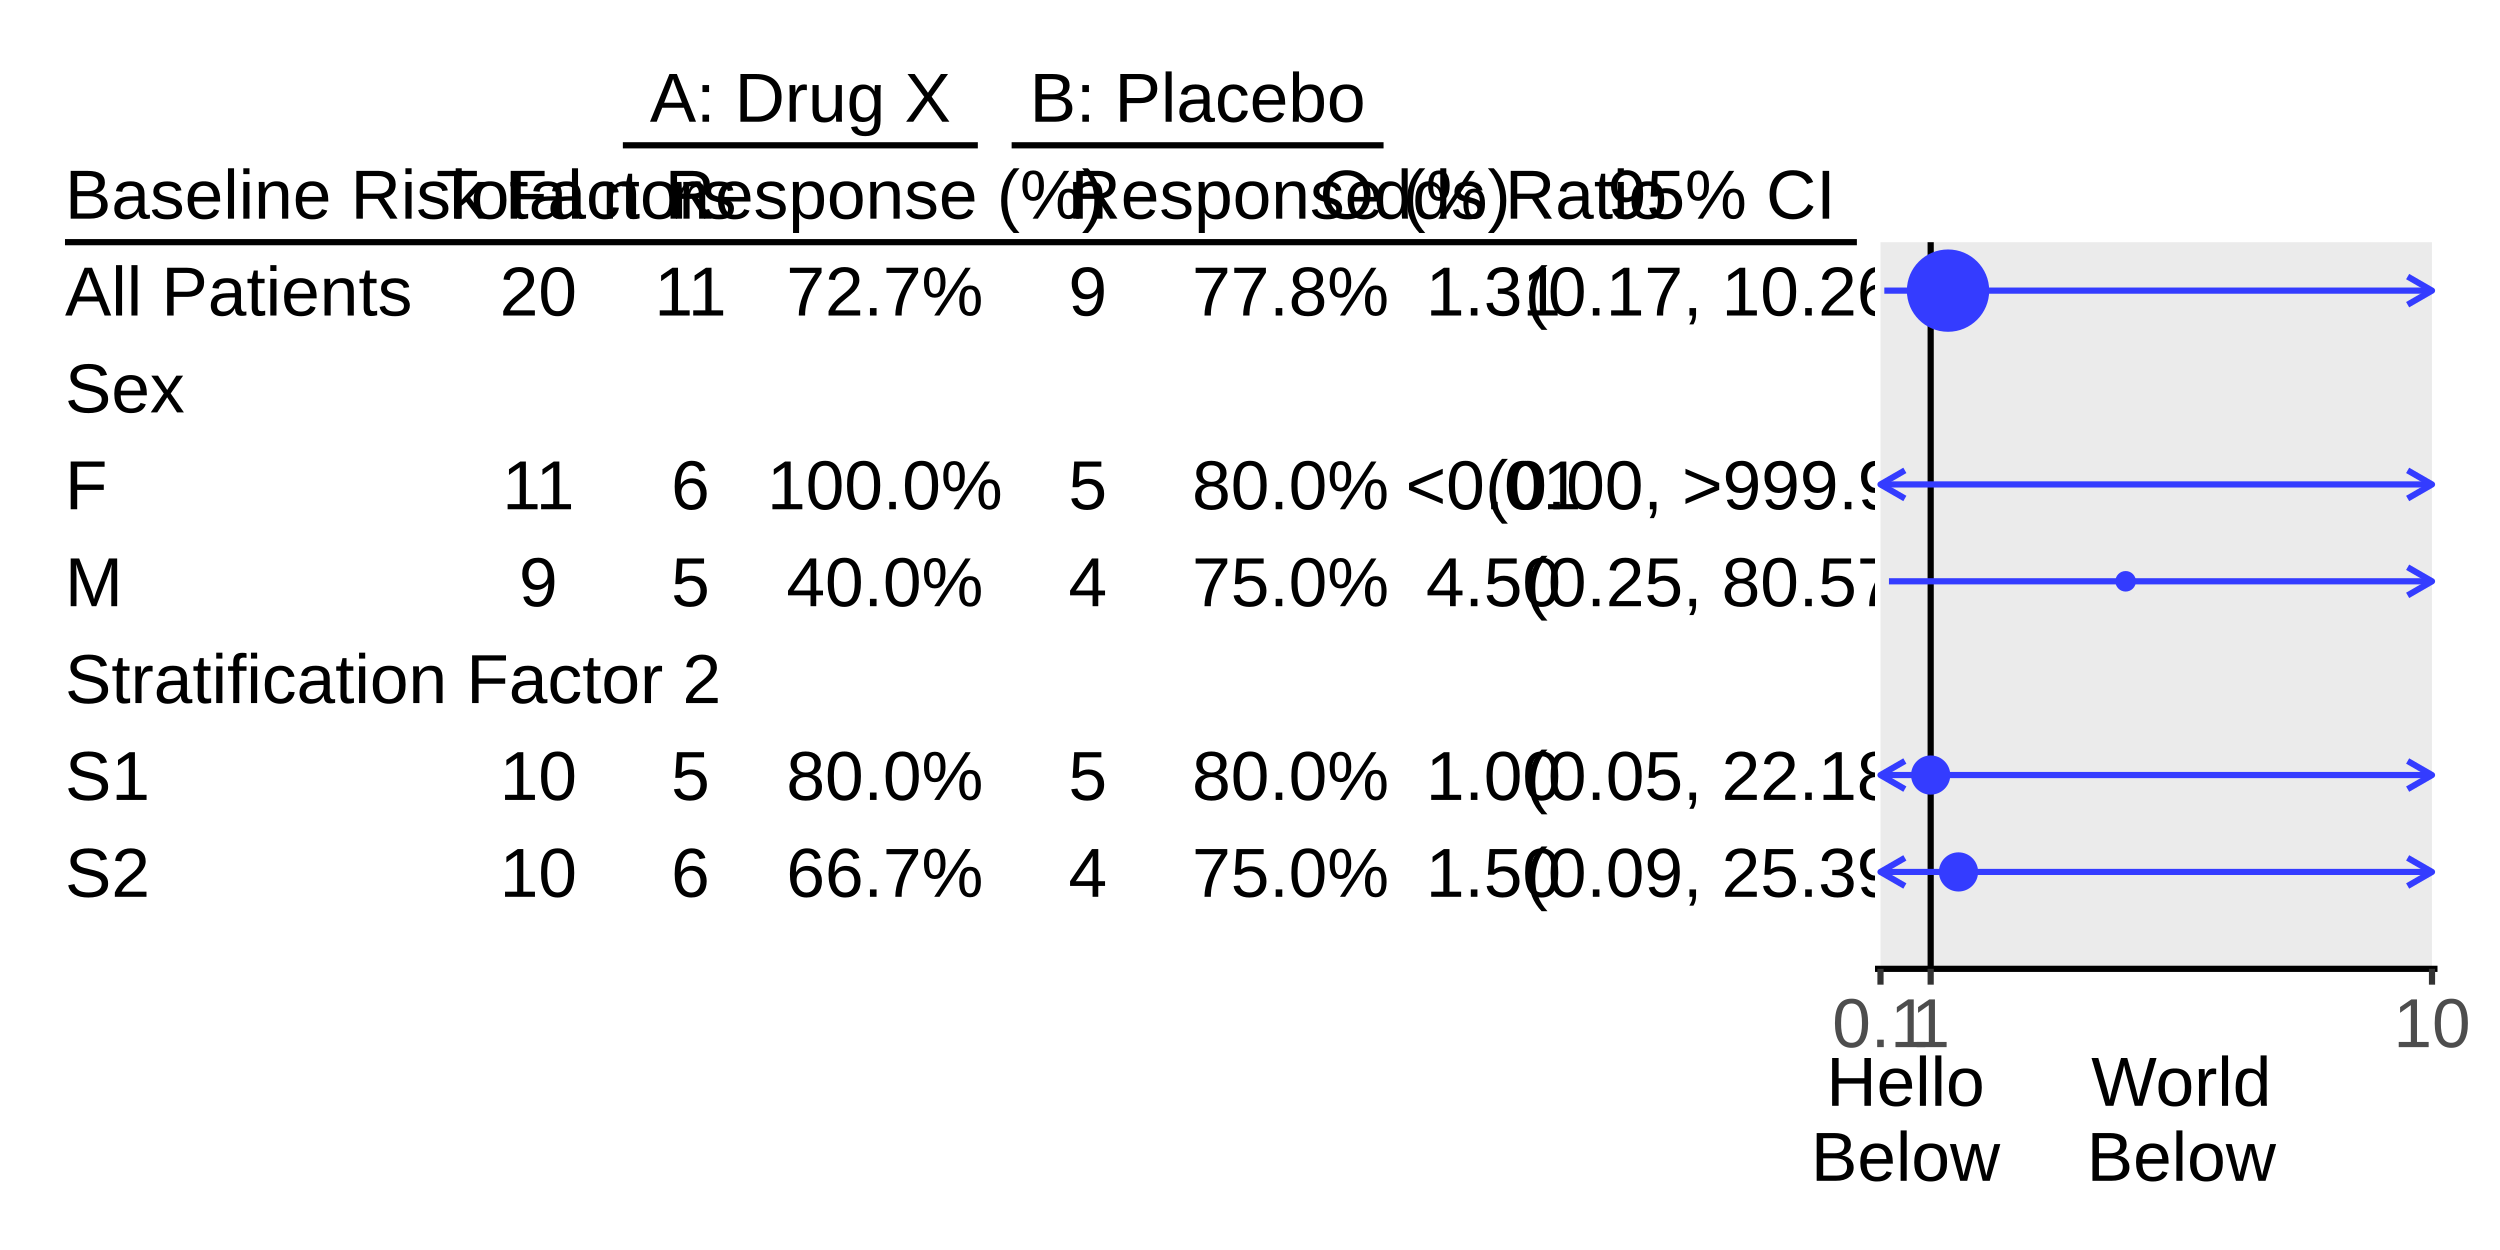
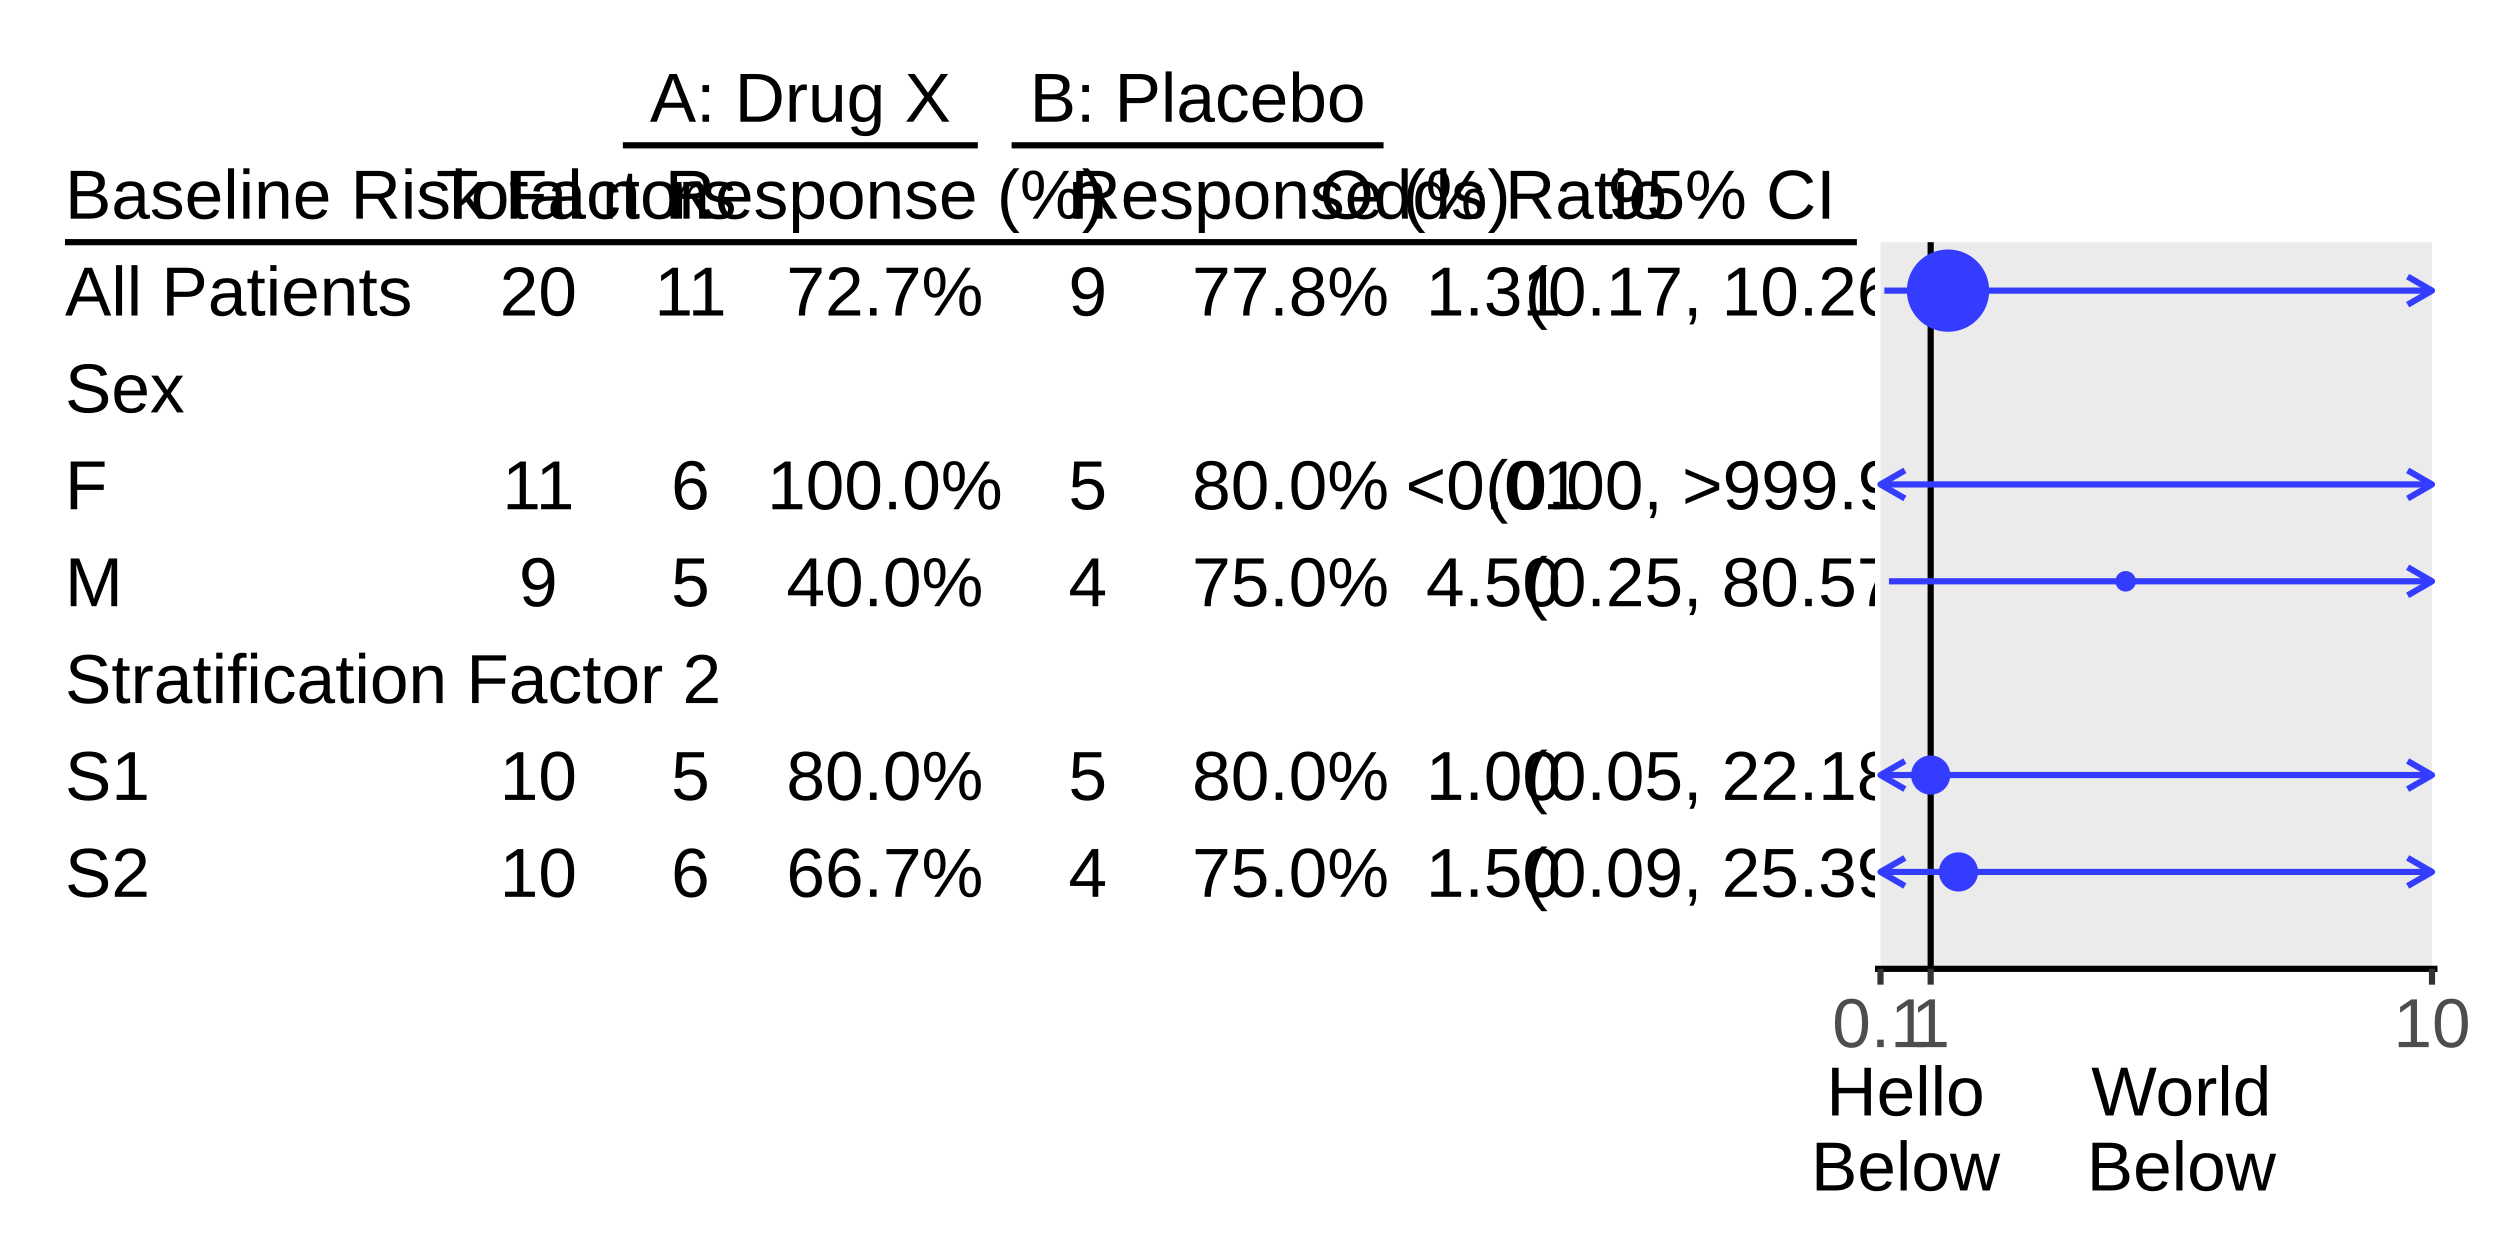
<svg xmlns="http://www.w3.org/2000/svg" width="432.00pt" height="216.00pt" viewBox="0 0 432.00 216.00">
  <g class="svglite">
    <defs>
      <style type="text/css">
    .svglite line, .svglite polyline, .svglite polygon, .svglite path, .svglite rect, .svglite circle {
      fill: none;
      stroke: #000000;
      stroke-linecap: round;
      stroke-linejoin: round;
      stroke-miterlimit: 10.00;
    }
    .svglite text {
      white-space: pre;
    }
    .svglite g.glyphgroup path {
      fill: inherit;
      stroke: none;
    }
  </style>
    </defs>
    <rect width="100%" height="100%" style="stroke: none; fill: none;" />
    <defs>
      <clipPath id="cpMC4wMHw0MzIuMDB8MC4wMHwyMTYuMDA=">
        <rect x="0.00" y="0.00" width="432.00" height="216.00" />
      </clipPath>
    </defs>
    <g clip-path="url(#cpMC4wMHw0MzIuMDB8MC4wMHwyMTYuMDA=)">
</g>
    <defs>
      <clipPath id="cpMC4wMHwzMjQuMDB8MC4wMHwyMTYuMDA=">
        <rect x="0.00" y="0.00" width="324.00" height="216.00" />
      </clipPath>
    </defs>
    <g clip-path="url(#cpMC4wMHwzMjQuMDB8MC4wMHwyMTYuMDA=)">
      <rect x="0.00" y="0.00" width="324.00" height="216.00" style="stroke-width: 0.00; stroke: none;" />
    </g>
    <g clip-path="url(#cpMC4wMHw0MzIuMDB8MC4wMHwyMTYuMDA=)">
</g>
    <defs>
      <clipPath id="cpOC4xMHwzMjQuMDB8MC4wMHwxNjcuNDE=">
        <rect x="8.10" y="0.00" width="315.90" height="167.41" />
      </clipPath>
    </defs>
    <g clip-path="url(#cpOC4xMHwzMjQuMDB8MC4wMHwxNjcuNDE=)">
      <line x1="11.23" y1="41.85" x2="320.87" y2="41.85" style="stroke-width: 1.07; stroke-linecap: butt;" />
      <text x="138.30" y="21.04" text-anchor="middle" style="font-size: 12.00px; font-family: &quot;Arial&quot;;" textLength="52.00px" lengthAdjust="spacingAndGlyphs">A: Drug X</text>
      <line x1="107.63" y1="25.11" x2="168.97" y2="25.11" style="stroke-width: 1.07; stroke-linecap: butt;" />
      <text x="206.95" y="21.04" text-anchor="middle" style="font-size: 12.00px; font-family: &quot;Arial&quot;;" textLength="58.02px" lengthAdjust="spacingAndGlyphs">B: Placebo</text>
      <line x1="174.81" y1="25.11" x2="239.08" y2="25.11" style="stroke-width: 1.07; stroke-linecap: butt;" />
      <text x="11.23" y="37.78" style="font-size: 12.00px; font-family: &quot;Arial&quot;;" textLength="116.03px" lengthAdjust="spacingAndGlyphs">Baseline Risk Factors</text>
      <text x="11.23" y="54.52" style="font-size: 12.00px; font-family: &quot;Arial&quot;;" textLength="60.02px" lengthAdjust="spacingAndGlyphs">All Patients</text>
      <text x="11.23" y="71.26" style="font-size: 12.00px; font-family: &quot;Arial&quot;;" textLength="20.67px" lengthAdjust="spacingAndGlyphs">Sex</text>
      <text x="11.23" y="88.00" style="font-size: 12.00px; font-family: &quot;Arial&quot;;" textLength="27.30px" lengthAdjust="spacingAndGlyphs">      F</text>
      <text x="11.23" y="104.75" style="font-size: 12.00px; font-family: &quot;Arial&quot;;" textLength="29.97px" lengthAdjust="spacingAndGlyphs">      M</text>
      <text x="11.23" y="121.49" style="font-size: 12.00px; font-family: &quot;Arial&quot;;" textLength="113.34px" lengthAdjust="spacingAndGlyphs">Stratification Factor 2</text>
      <text x="11.23" y="138.23" style="font-size: 12.00px; font-family: &quot;Arial&quot;;" textLength="34.64px" lengthAdjust="spacingAndGlyphs">      S1</text>
      <text x="11.23" y="154.97" style="font-size: 12.00px; font-family: &quot;Arial&quot;;" textLength="34.64px" lengthAdjust="spacingAndGlyphs">      S2</text>
      <text x="93.02" y="37.78" text-anchor="middle" style="font-size: 12.00px; font-family: &quot;Arial&quot;;" textLength="35.34px" lengthAdjust="spacingAndGlyphs">Total n</text>
      <text x="93.02" y="54.52" text-anchor="middle" style="font-size: 12.00px; font-family: &quot;Arial&quot;;" textLength="13.34px" lengthAdjust="spacingAndGlyphs">20</text>
      <text x="93.02" y="88.00" text-anchor="middle" style="font-size: 12.00px; font-family: &quot;Arial&quot;;" textLength="12.45px" lengthAdjust="spacingAndGlyphs">11</text>
      <text x="93.02" y="104.75" text-anchor="middle" style="font-size: 12.00px; font-family: &quot;Arial&quot;;" textLength="6.67px" lengthAdjust="spacingAndGlyphs">9</text>
      <text x="93.02" y="138.23" text-anchor="middle" style="font-size: 12.00px; font-family: &quot;Arial&quot;;" textLength="13.34px" lengthAdjust="spacingAndGlyphs">10</text>
      <text x="93.02" y="154.97" text-anchor="middle" style="font-size: 12.00px; font-family: &quot;Arial&quot;;" textLength="13.34px" lengthAdjust="spacingAndGlyphs">10</text>
      <text x="119.31" y="37.78" text-anchor="middle" style="font-size: 12.00px; font-family: &quot;Arial&quot;;" textLength="6.67px" lengthAdjust="spacingAndGlyphs">n</text>
      <text x="119.31" y="54.52" text-anchor="middle" style="font-size: 12.00px; font-family: &quot;Arial&quot;;" textLength="12.45px" lengthAdjust="spacingAndGlyphs">11</text>
      <text x="119.31" y="88.00" text-anchor="middle" style="font-size: 12.00px; font-family: &quot;Arial&quot;;" textLength="6.67px" lengthAdjust="spacingAndGlyphs">6</text>
      <text x="119.31" y="104.75" text-anchor="middle" style="font-size: 12.00px; font-family: &quot;Arial&quot;;" textLength="6.67px" lengthAdjust="spacingAndGlyphs">5</text>
      <text x="119.31" y="138.23" text-anchor="middle" style="font-size: 12.00px; font-family: &quot;Arial&quot;;" textLength="6.67px" lengthAdjust="spacingAndGlyphs">5</text>
      <text x="119.31" y="154.97" text-anchor="middle" style="font-size: 12.00px; font-family: &quot;Arial&quot;;" textLength="6.67px" lengthAdjust="spacingAndGlyphs">6</text>
      <text x="152.90" y="37.78" text-anchor="middle" style="font-size: 12.00px; font-family: &quot;Arial&quot;;" textLength="76.03px" lengthAdjust="spacingAndGlyphs">Response (%)</text>
      <text x="152.90" y="54.52" text-anchor="middle" style="font-size: 12.00px; font-family: &quot;Arial&quot;;" textLength="34.02px" lengthAdjust="spacingAndGlyphs">72.7%</text>
      <text x="152.90" y="88.00" text-anchor="middle" style="font-size: 12.00px; font-family: &quot;Arial&quot;;" textLength="40.69px" lengthAdjust="spacingAndGlyphs">100.0%</text>
      <text x="152.90" y="104.75" text-anchor="middle" style="font-size: 12.00px; font-family: &quot;Arial&quot;;" textLength="34.02px" lengthAdjust="spacingAndGlyphs">40.0%</text>
      <text x="152.90" y="138.23" text-anchor="middle" style="font-size: 12.00px; font-family: &quot;Arial&quot;;" textLength="34.02px" lengthAdjust="spacingAndGlyphs">80.0%</text>
      <text x="152.90" y="154.97" text-anchor="middle" style="font-size: 12.00px; font-family: &quot;Arial&quot;;" textLength="34.02px" lengthAdjust="spacingAndGlyphs">66.7%</text>
      <text x="187.96" y="37.78" text-anchor="middle" style="font-size: 12.00px; font-family: &quot;Arial&quot;;" textLength="6.67px" lengthAdjust="spacingAndGlyphs">n</text>
      <text x="187.96" y="54.52" text-anchor="middle" style="font-size: 12.00px; font-family: &quot;Arial&quot;;" textLength="6.67px" lengthAdjust="spacingAndGlyphs">9</text>
      <text x="187.96" y="88.00" text-anchor="middle" style="font-size: 12.00px; font-family: &quot;Arial&quot;;" textLength="6.67px" lengthAdjust="spacingAndGlyphs">5</text>
      <text x="187.96" y="104.75" text-anchor="middle" style="font-size: 12.00px; font-family: &quot;Arial&quot;;" textLength="6.67px" lengthAdjust="spacingAndGlyphs">4</text>
      <text x="187.96" y="138.23" text-anchor="middle" style="font-size: 12.00px; font-family: &quot;Arial&quot;;" textLength="6.67px" lengthAdjust="spacingAndGlyphs">5</text>
      <text x="187.96" y="154.97" text-anchor="middle" style="font-size: 12.00px; font-family: &quot;Arial&quot;;" textLength="6.67px" lengthAdjust="spacingAndGlyphs">4</text>
      <text x="223.01" y="37.78" text-anchor="middle" style="font-size: 12.00px; font-family: &quot;Arial&quot;;" textLength="76.03px" lengthAdjust="spacingAndGlyphs">Response (%)</text>
      <text x="223.01" y="54.52" text-anchor="middle" style="font-size: 12.00px; font-family: &quot;Arial&quot;;" textLength="34.02px" lengthAdjust="spacingAndGlyphs">77.8%</text>
      <text x="223.01" y="88.00" text-anchor="middle" style="font-size: 12.00px; font-family: &quot;Arial&quot;;" textLength="34.02px" lengthAdjust="spacingAndGlyphs">80.0%</text>
      <text x="223.01" y="104.75" text-anchor="middle" style="font-size: 12.00px; font-family: &quot;Arial&quot;;" textLength="34.02px" lengthAdjust="spacingAndGlyphs">75.0%</text>
      <text x="223.01" y="138.23" text-anchor="middle" style="font-size: 12.00px; font-family: &quot;Arial&quot;;" textLength="34.02px" lengthAdjust="spacingAndGlyphs">80.0%</text>
      <text x="223.01" y="154.97" text-anchor="middle" style="font-size: 12.00px; font-family: &quot;Arial&quot;;" textLength="34.02px" lengthAdjust="spacingAndGlyphs">75.0%</text>
      <text x="258.07" y="37.78" text-anchor="middle" style="font-size: 12.00px; font-family: &quot;Arial&quot;;" textLength="60.02px" lengthAdjust="spacingAndGlyphs">Odds Ratio</text>
      <text x="258.07" y="54.52" text-anchor="middle" style="font-size: 12.00px; font-family: &quot;Arial&quot;;" textLength="23.34px" lengthAdjust="spacingAndGlyphs">1.31</text>
      <text x="258.07" y="88.00" text-anchor="middle" style="font-size: 12.00px; font-family: &quot;Arial&quot;;" textLength="30.36px" lengthAdjust="spacingAndGlyphs">&lt;0.01</text>
      <text x="258.07" y="104.75" text-anchor="middle" style="font-size: 12.00px; font-family: &quot;Arial&quot;;" textLength="23.34px" lengthAdjust="spacingAndGlyphs">4.50</text>
      <text x="258.07" y="138.23" text-anchor="middle" style="font-size: 12.00px; font-family: &quot;Arial&quot;;" textLength="23.34px" lengthAdjust="spacingAndGlyphs">1.00</text>
      <text x="258.07" y="154.97" text-anchor="middle" style="font-size: 12.00px; font-family: &quot;Arial&quot;;" textLength="23.34px" lengthAdjust="spacingAndGlyphs">1.50</text>
      <text x="297.50" y="37.78" text-anchor="middle" style="font-size: 12.00px; font-family: &quot;Arial&quot;;" textLength="39.34px" lengthAdjust="spacingAndGlyphs">95% CI</text>
      <text x="297.50" y="54.52" text-anchor="middle" style="font-size: 12.00px; font-family: &quot;Arial&quot;;" textLength="68.02px" lengthAdjust="spacingAndGlyphs">(0.17, 10.26)</text>
      <text x="297.50" y="88.00" text-anchor="middle" style="font-size: 12.00px; font-family: &quot;Arial&quot;;" textLength="81.70px" lengthAdjust="spacingAndGlyphs">(0.00, &gt;999.99)</text>
      <text x="297.50" y="104.75" text-anchor="middle" style="font-size: 12.00px; font-family: &quot;Arial&quot;;" textLength="68.02px" lengthAdjust="spacingAndGlyphs">(0.25, 80.57)</text>
      <text x="297.50" y="138.23" text-anchor="middle" style="font-size: 12.00px; font-family: &quot;Arial&quot;;" textLength="68.02px" lengthAdjust="spacingAndGlyphs">(0.05, 22.18)</text>
      <text x="297.50" y="154.97" text-anchor="middle" style="font-size: 12.00px; font-family: &quot;Arial&quot;;" textLength="68.02px" lengthAdjust="spacingAndGlyphs">(0.09, 25.39)</text>
    </g>
    <g clip-path="url(#cpMC4wMHw0MzIuMDB8MC4wMHwyMTYuMDA=)">
</g>
    <defs>
      <clipPath id="cpMzI0LjAwfDQzMi4wMHwwLjAwfDIxNi4wMA==">
        <rect x="324.00" y="0.00" width="108.00" height="216.00" />
      </clipPath>
    </defs>
    <g clip-path="url(#cpMzI0LjAwfDQzMi4wMHwwLjAwfDIxNi4wMA==)">
      <rect x="324.00" y="0.00" width="108.00" height="216.00" style="stroke-width: 1.07; stroke: none;" />
    </g>
    <g clip-path="url(#cpMC4wMHw0MzIuMDB8MC4wMHwyMTYuMDA=)">
      <rect x="324.00" y="0.00" width="97.20" height="167.41" style="stroke-width: 1.07; stroke: none;" />
      <rect x="324.95" y="41.85" width="95.29" height="125.56" style="stroke-width: 1.07; stroke: none; stroke-linecap: butt; stroke-linejoin: miter; fill: #EBEBEB;" />
      <line x1="333.62" y1="167.41" x2="333.62" y2="41.85" style="stroke-width: 1.07; stroke-linecap: butt;" />
-       <text x="329.28" y="191.08" text-anchor="middle" style="font-size: 12.00px; font-family: &quot;Arial&quot;;" textLength="27.36px" lengthAdjust="spacingAndGlyphs">Hello</text>
-       <text x="329.28" y="204.04" text-anchor="middle" style="font-size: 12.00px; font-family: &quot;Arial&quot;;" textLength="32.69px" lengthAdjust="spacingAndGlyphs">Below</text>
-       <text x="376.93" y="191.08" text-anchor="middle" style="font-size: 12.00px; font-family: &quot;Arial&quot;;" textLength="31.12px" lengthAdjust="spacingAndGlyphs">World</text>
-       <text x="376.93" y="204.04" text-anchor="middle" style="font-size: 12.00px; font-family: &quot;Arial&quot;;" textLength="32.69px" lengthAdjust="spacingAndGlyphs">Below</text>
+       <text x="329.28" y="192.75" text-anchor="middle" style="font-size: 12.00px; font-family: &quot;Arial&quot;;" textLength="27.36px" lengthAdjust="spacingAndGlyphs">Hello</text>
+       <text x="329.28" y="205.71" text-anchor="middle" style="font-size: 12.00px; font-family: &quot;Arial&quot;;" textLength="32.69px" lengthAdjust="spacingAndGlyphs">Below</text>
+       <text x="376.93" y="192.75" text-anchor="middle" style="font-size: 12.00px; font-family: &quot;Arial&quot;;" textLength="31.12px" lengthAdjust="spacingAndGlyphs">World</text>
+       <text x="376.93" y="205.71" text-anchor="middle" style="font-size: 12.00px; font-family: &quot;Arial&quot;;" textLength="32.69px" lengthAdjust="spacingAndGlyphs">Below</text>
      <circle cx="336.62" cy="50.22" r="6.76" style="stroke-width: 0.71; stroke: #343CFF; fill: #343CFF;" />
      <circle cx="367.31" cy="100.45" r="1.42" style="stroke-width: 0.71; stroke: #343CFF; fill: #343CFF;" />
      <circle cx="333.62" cy="133.93" r="3.03" style="stroke-width: 0.71; stroke: #343CFF; fill: #343CFF;" />
      <circle cx="338.43" cy="150.67" r="3.03" style="stroke-width: 0.71; stroke: #343CFF; fill: #343CFF;" />
      <line x1="325.61" y1="50.22" x2="420.25" y2="50.22" style="stroke-width: 1.07; stroke: #343CFF; stroke-linecap: butt;" />
      <polyline points="416.04,52.65 420.25,50.22 416.04,47.79 " style="stroke-width: 1.07; stroke: #343CFF; stroke-linecap: butt;" />
      <line x1="324.95" y1="83.71" x2="420.25" y2="83.71" style="stroke-width: 1.07; stroke: #343CFF; stroke-linecap: butt;" />
      <polyline points="329.16,81.28 324.95,83.71 329.16,86.14 " style="stroke-width: 1.07; stroke: #343CFF; stroke-linecap: butt;" />
      <polyline points="416.04,86.14 420.25,83.71 416.04,81.28 " style="stroke-width: 1.07; stroke: #343CFF; stroke-linecap: butt;" />
      <line x1="326.41" y1="100.45" x2="420.25" y2="100.45" style="stroke-width: 1.07; stroke: #343CFF; stroke-linecap: butt;" />
      <polyline points="416.04,102.88 420.25,100.45 416.04,98.02 " style="stroke-width: 1.07; stroke: #343CFF; stroke-linecap: butt;" />
      <line x1="324.95" y1="133.93" x2="420.25" y2="133.93" style="stroke-width: 1.07; stroke: #343CFF; stroke-linecap: butt;" />
      <polyline points="329.16,131.50 324.95,133.93 329.16,136.36 " style="stroke-width: 1.07; stroke: #343CFF; stroke-linecap: butt;" />
      <polyline points="416.04,136.36 420.25,133.93 416.04,131.50 " style="stroke-width: 1.07; stroke: #343CFF; stroke-linecap: butt;" />
      <line x1="324.95" y1="150.67" x2="420.25" y2="150.67" style="stroke-width: 1.07; stroke: #343CFF; stroke-linecap: butt;" />
      <polyline points="329.16,148.24 324.95,150.67 329.16,153.10 " style="stroke-width: 1.07; stroke: #343CFF; stroke-linecap: butt;" />
      <polyline points="416.04,153.10 420.25,150.67 416.04,148.24 " style="stroke-width: 1.07; stroke: #343CFF; stroke-linecap: butt;" />
      <polyline points="324.00,167.41 421.20,167.41 " style="stroke-width: 1.07; stroke-linecap: butt;" />
      <polyline points="324.95,170.15 324.95,167.41 " style="stroke-width: 1.07; stroke: #333333; stroke-linecap: butt;" />
      <polyline points="333.62,170.15 333.62,167.41 " style="stroke-width: 1.07; stroke: #333333; stroke-linecap: butt;" />
      <polyline points="420.25,170.15 420.25,167.41 " style="stroke-width: 1.07; stroke: #333333; stroke-linecap: butt;" />
      <text x="324.95" y="180.94" text-anchor="middle" style="font-size: 12.00px;fill: #4D4D4D; font-family: &quot;Arial&quot;;" textLength="16.67px" lengthAdjust="spacingAndGlyphs">0.1</text>
      <text x="333.62" y="180.94" text-anchor="middle" style="font-size: 12.00px;fill: #4D4D4D; font-family: &quot;Arial&quot;;" textLength="6.67px" lengthAdjust="spacingAndGlyphs">1</text>
      <text x="420.25" y="180.94" text-anchor="middle" style="font-size: 12.00px;fill: #4D4D4D; font-family: &quot;Arial&quot;;" textLength="13.34px" lengthAdjust="spacingAndGlyphs">10</text>
    </g>
  </g>
</svg>
